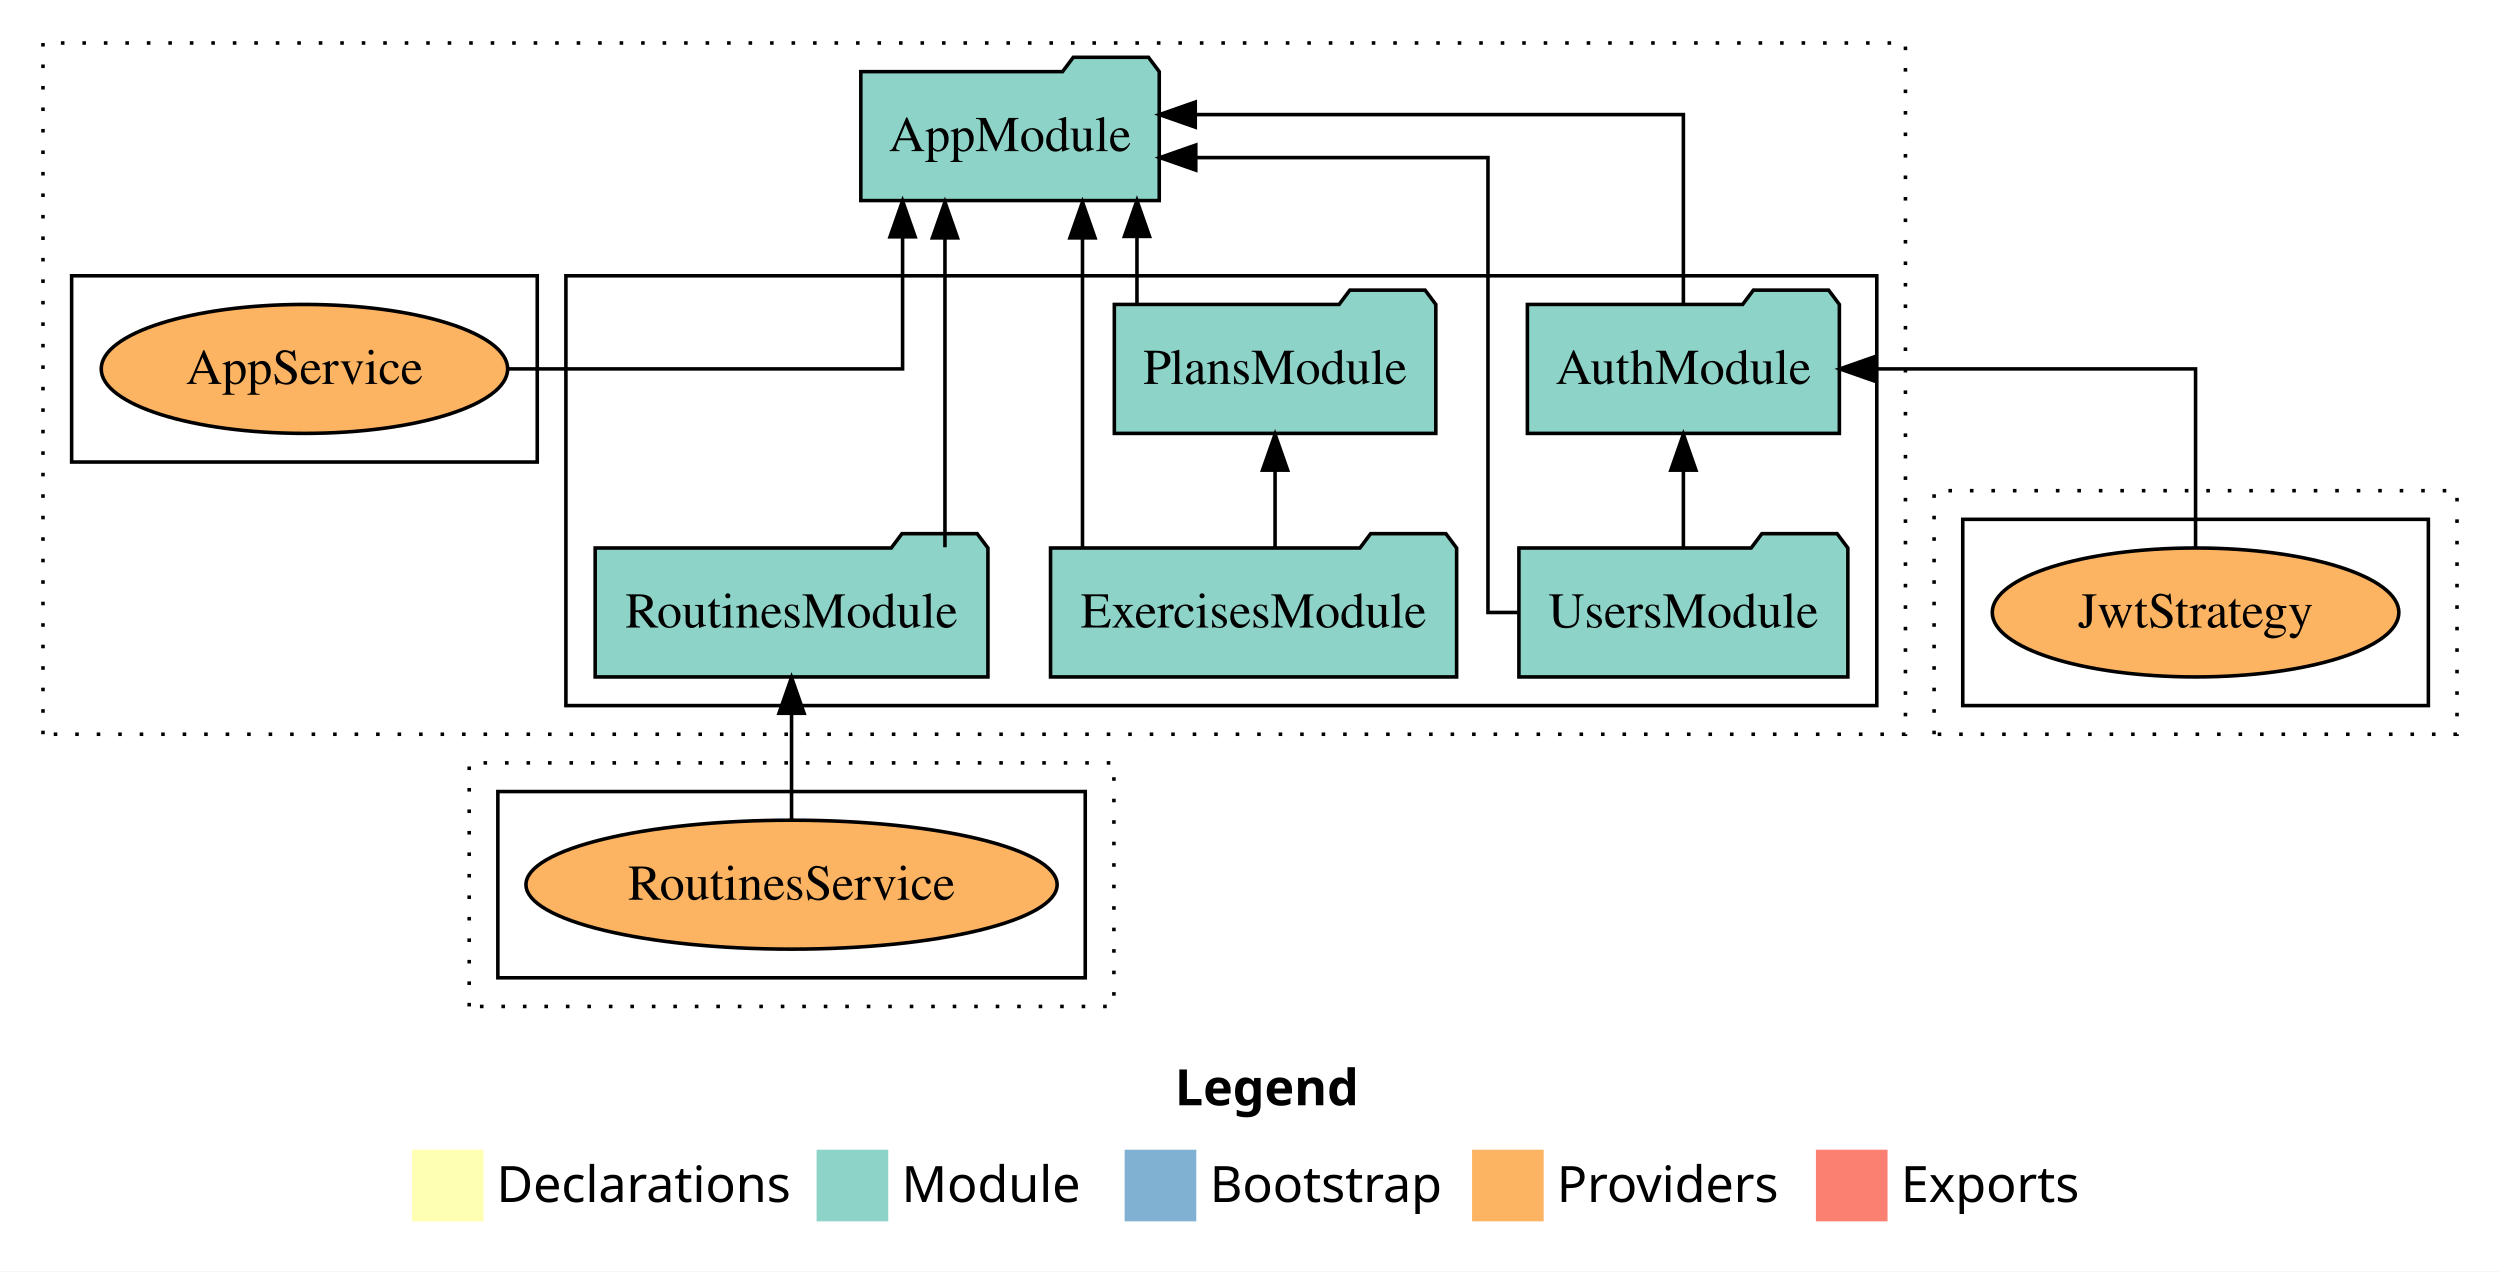
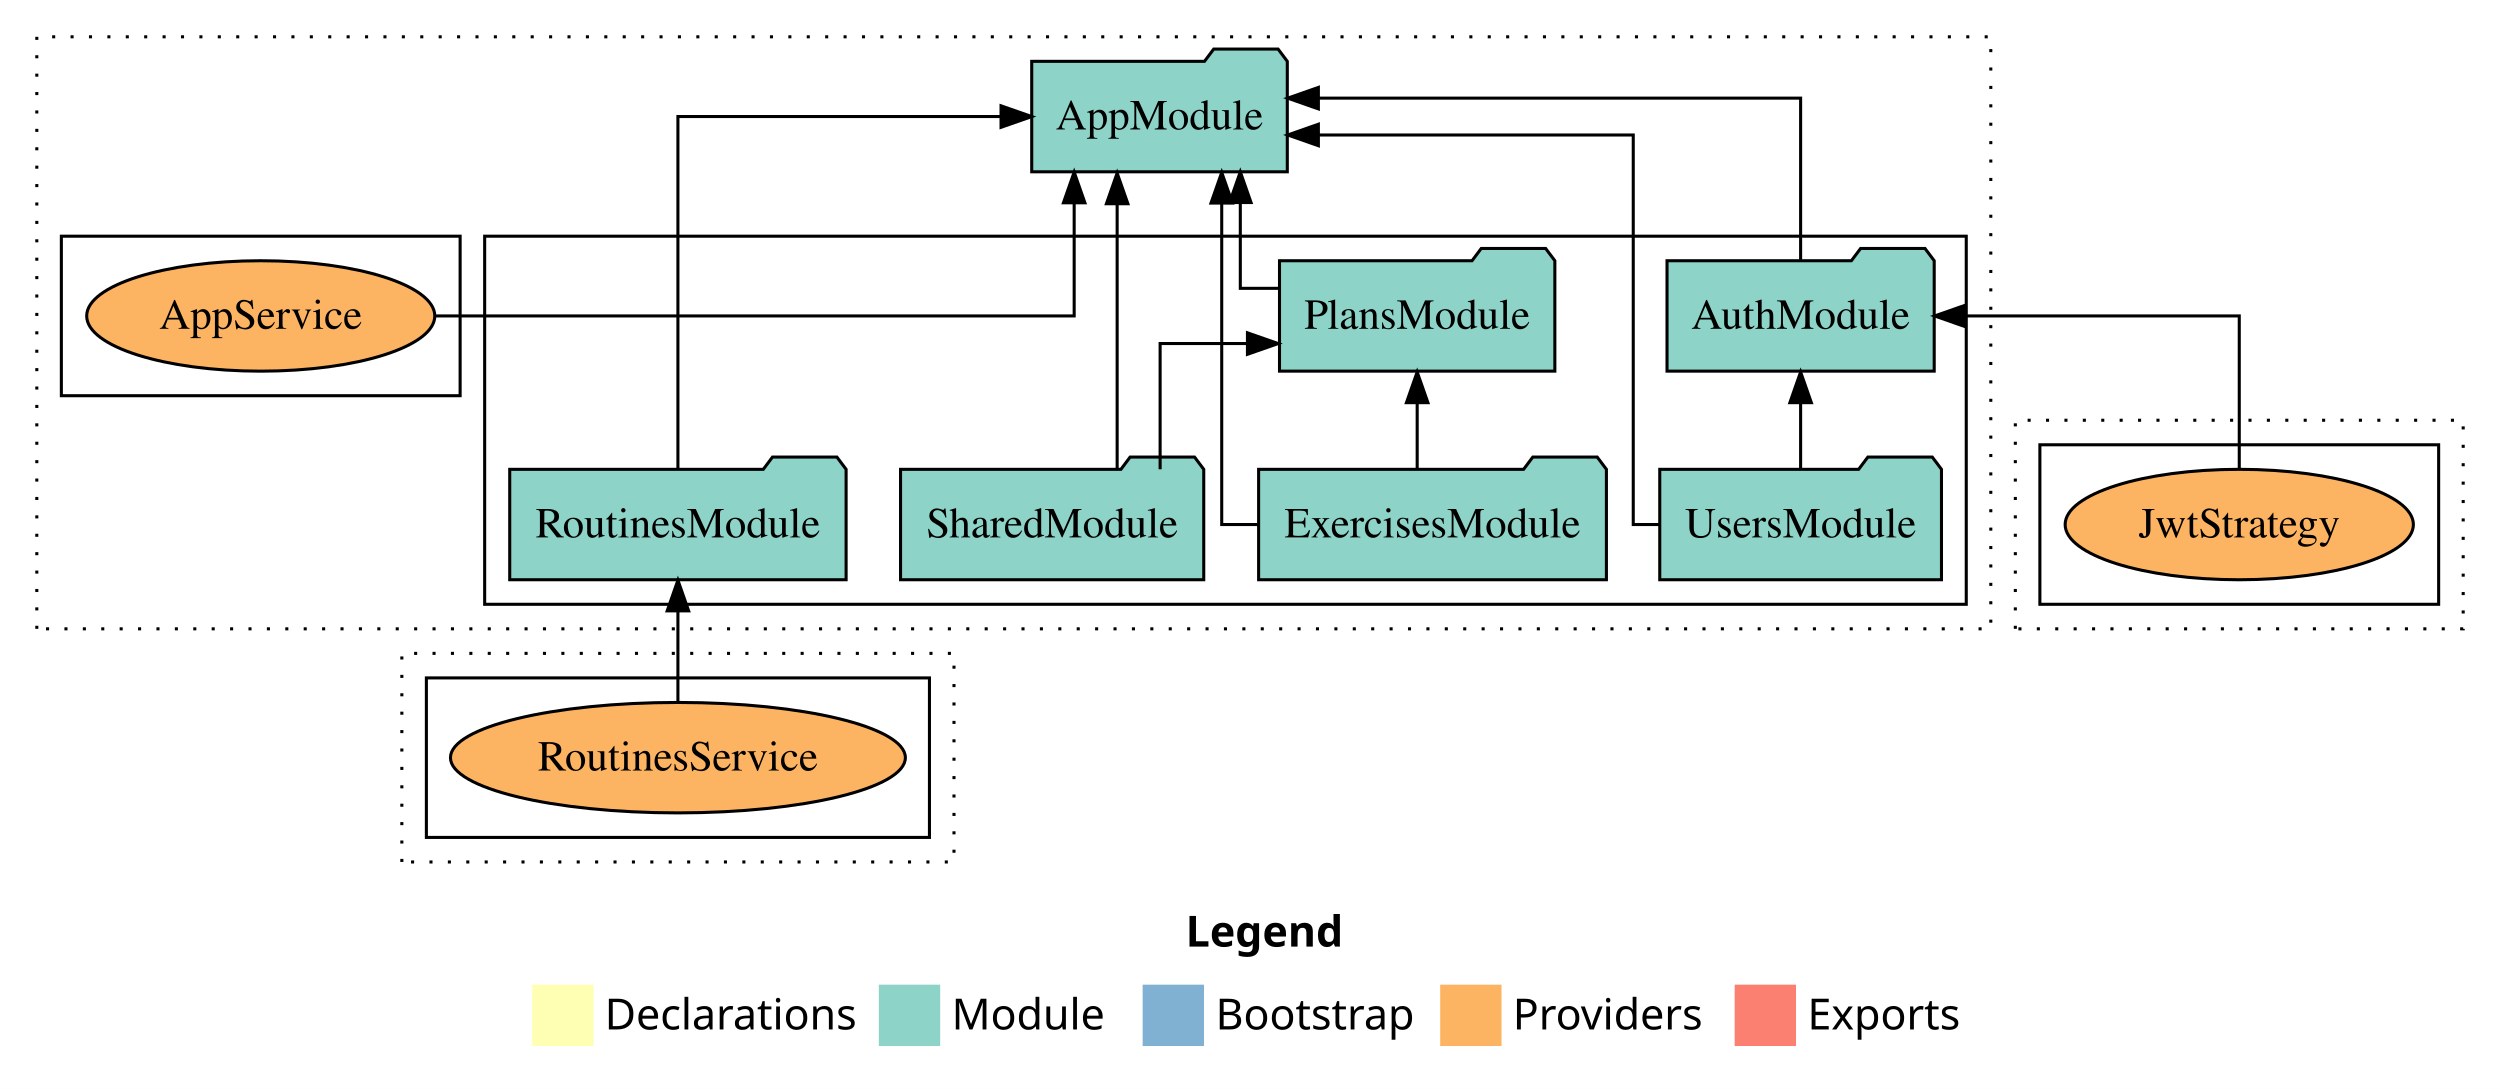
- <svg xmlns="http://www.w3.org/2000/svg" width="698pt" height="355pt" viewBox="0.00 0.00 698.00 355.00">
+ <svg xmlns="http://www.w3.org/2000/svg" width="815pt" height="355pt" viewBox="0.00 0.00 815.00 355.00">
  <g id="graph0" class="graph" transform="scale(1 1) rotate(0) translate(4 351)">
-     <polygon fill="white" stroke="transparent" points="-4,4 -4,-351 694,-351 694,4 -4,4" />
-     <text text-anchor="start" x="324.01" y="-42.4" font-family="Times-12" font-weight="bold" font-size="14.00">Legend</text>
-     <polygon fill="#ffffb3" stroke="transparent" points="111,-10 111,-30 131,-30 131,-10 111,-10" />
-     <text text-anchor="start" x="134.63" y="-15.4" font-family="Times-12" font-size="14.00">  Declarations</text>
-     <polygon fill="#8dd3c7" stroke="transparent" points="224,-10 224,-30 244,-30 244,-10 224,-10" />
-     <text text-anchor="start" x="247.73" y="-15.4" font-family="Times-12" font-size="14.00">  Module</text>
-     <polygon fill="#80b1d3" stroke="transparent" points="310,-10 310,-30 330,-30 330,-10 310,-10" />
-     <text text-anchor="start" x="333.78" y="-15.4" font-family="Times-12" font-size="14.00">  Bootstrap</text>
-     <polygon fill="#fdb462" stroke="transparent" points="407,-10 407,-30 427,-30 427,-10 407,-10" />
-     <text text-anchor="start" x="430.67" y="-15.4" font-family="Times-12" font-size="14.00">  Providers</text>
-     <polygon fill="#fb8072" stroke="transparent" points="503,-10 503,-30 523,-30 523,-10 503,-10" />
-     <text text-anchor="start" x="526.73" y="-15.4" font-family="Times-12" font-size="14.00">  Exports</text>
+     <polygon fill="white" stroke="transparent" points="-4,4 -4,-351 811,-351 811,4 -4,4" />
+     <text text-anchor="start" x="382.51" y="-42.4" font-family="Times-12" font-weight="bold" font-size="14.00">Legend</text>
+     <polygon fill="#ffffb3" stroke="transparent" points="169.5,-10 169.5,-30 189.5,-30 189.5,-10 169.5,-10" />
+     <text text-anchor="start" x="193.13" y="-15.4" font-family="Times-12" font-size="14.00">  Declarations</text>
+     <polygon fill="#8dd3c7" stroke="transparent" points="282.5,-10 282.5,-30 302.5,-30 302.5,-10 282.5,-10" />
+     <text text-anchor="start" x="306.23" y="-15.4" font-family="Times-12" font-size="14.00">  Module</text>
+     <polygon fill="#80b1d3" stroke="transparent" points="368.5,-10 368.5,-30 388.5,-30 388.5,-10 368.5,-10" />
+     <text text-anchor="start" x="392.28" y="-15.4" font-family="Times-12" font-size="14.00">  Bootstrap</text>
+     <polygon fill="#fdb462" stroke="transparent" points="465.5,-10 465.5,-30 485.5,-30 485.5,-10 465.5,-10" />
+     <text text-anchor="start" x="489.17" y="-15.4" font-family="Times-12" font-size="14.00">  Providers</text>
+     <polygon fill="#fb8072" stroke="transparent" points="561.5,-10 561.5,-30 581.5,-30 581.5,-10 561.5,-10" />
+     <text text-anchor="start" x="585.23" y="-15.4" font-family="Times-12" font-size="14.00">  Exports</text>
    <g id="clust1" class="cluster">
-       <polygon fill="none" stroke="black" stroke-dasharray="1,5" points="8,-146 8,-339 528,-339 528,-146 8,-146" />
+       <polygon fill="none" stroke="black" stroke-dasharray="1,5" points="8,-146 8,-339 645,-339 645,-146 8,-146" />
    </g>
    <g id="clust3" class="cluster">
-       <polygon fill="none" stroke="black" points="154,-154 154,-274 520,-274 520,-154 154,-154" />
+       <polygon fill="none" stroke="black" points="154,-154 154,-274 637,-274 637,-154 154,-154" />
    </g>
    <g id="clust6" class="cluster">
      <polygon fill="none" stroke="black" points="16,-222 16,-274 146,-274 146,-222 16,-222" />
    </g>
    <g id="clust7" class="cluster">
-       <polygon fill="none" stroke="black" stroke-dasharray="1,5" points="536,-146 536,-214 682,-214 682,-146 536,-146" />
+       <polygon fill="none" stroke="black" stroke-dasharray="1,5" points="653,-146 653,-214 799,-214 799,-146 653,-146" />
    </g>
    <g id="clust12" class="cluster">
-       <polygon fill="none" stroke="black" points="544,-154 544,-206 674,-206 674,-154 544,-154" />
+       <polygon fill="none" stroke="black" points="661,-154 661,-206 791,-206 791,-154 661,-154" />
    </g>
    <g id="clust25" class="cluster">
      <polygon fill="none" stroke="black" stroke-dasharray="1,5" points="127,-70 127,-138 307,-138 307,-70 127,-70" />
    </g>
    <g id="clust30" class="cluster">
      <polygon fill="none" stroke="black" points="135,-78 135,-130 299,-130 299,-78 135,-78" />
    </g>
    <g id="node1" class="node">
-       <polygon fill="#8dd3c7" stroke="black" points="509.55,-266 506.55,-270 485.55,-270 482.55,-266 422.45,-266 422.45,-230 509.55,-230 509.55,-266" />
-       <text text-anchor="middle" x="466" y="-243.8" font-family="Times,serif" font-size="14.00">AuthModule</text>
+       <polygon fill="#8dd3c7" stroke="black" points="626.55,-266 623.55,-270 602.55,-270 599.55,-266 539.45,-266 539.45,-230 626.55,-230 626.55,-266" />
+       <text text-anchor="middle" x="583" y="-243.8" font-family="Times,serif" font-size="14.00">AuthModule</text>
    </g>
-     <g id="node6" class="node">
-       <polygon fill="#8dd3c7" stroke="black" points="319.66,-331 316.66,-335 295.66,-335 292.66,-331 236.34,-331 236.34,-295 319.66,-295 319.66,-331" />
-       <text text-anchor="middle" x="278" y="-308.8" font-family="Times,serif" font-size="14.00">AppModule</text>
+     <g id="node7" class="node">
+       <polygon fill="#8dd3c7" stroke="black" points="415.66,-331 412.66,-335 391.66,-335 388.66,-331 332.34,-331 332.34,-295 415.66,-295 415.66,-331" />
+       <text text-anchor="middle" x="374" y="-308.8" font-family="Times,serif" font-size="14.00">AppModule</text>
    </g>
    <g id="edge1" class="edge">
-       <path fill="none" stroke="black" d="M466,-266.28C466,-287.32 466,-319 466,-319 466,-319 329.72,-319 329.72,-319" />
-       <polygon fill="black" stroke="black" points="329.72,-315.5 319.72,-319 329.72,-322.5 329.72,-315.5" />
+       <path fill="none" stroke="black" d="M583,-266.28C583,-287.32 583,-319 583,-319 583,-319 425.79,-319 425.79,-319" />
+       <polygon fill="black" stroke="black" points="425.79,-315.5 415.79,-319 425.79,-322.5 425.79,-315.5" />
    </g>
    <g id="node2" class="node">
-       <polygon fill="#8dd3c7" stroke="black" points="402.69,-198 399.69,-202 378.69,-202 375.69,-198 289.31,-198 289.31,-162 402.69,-162 402.69,-198" />
-       <text text-anchor="middle" x="346" y="-175.8" font-family="Times,serif" font-size="14.00">ExercisesModule</text>
+       <polygon fill="#8dd3c7" stroke="black" points="519.69,-198 516.69,-202 495.69,-202 492.69,-198 406.31,-198 406.31,-162 519.69,-162 519.69,-198" />
+       <text text-anchor="middle" x="463" y="-175.8" font-family="Times,serif" font-size="14.00">ExercisesModule</text>
    </g>
    <g id="node3" class="node">
-       <polygon fill="#8dd3c7" stroke="black" points="396.88,-266 393.88,-270 372.88,-270 369.88,-266 307.12,-266 307.12,-230 396.88,-230 396.88,-266" />
-       <text text-anchor="middle" x="352" y="-243.8" font-family="Times,serif" font-size="14.00">PlansModule</text>
+       <polygon fill="#8dd3c7" stroke="black" points="502.88,-266 499.88,-270 478.88,-270 475.88,-266 413.12,-266 413.12,-230 502.88,-230 502.88,-266" />
+       <text text-anchor="middle" x="458" y="-243.8" font-family="Times,serif" font-size="14.00">PlansModule</text>
    </g>
-     <g id="edge9" class="edge">
-       <path fill="none" stroke="black" d="M352,-198.22C352,-198.22 352,-219.73 352,-219.73" />
-       <polygon fill="black" stroke="black" points="348.5,-219.73 352,-229.73 355.5,-219.73 348.5,-219.73" />
+     <g id="edge10" class="edge">
+       <path fill="none" stroke="black" d="M458,-198.22C458,-198.22 458,-219.73 458,-219.73" />
+       <polygon fill="black" stroke="black" points="454.5,-219.73 458,-229.73 461.5,-219.73 454.5,-219.73" />
    </g>
    <g id="edge2" class="edge">
-       <path fill="none" stroke="black" d="M298.23,-198.21C298.23,-198.21 298.23,-284.58 298.23,-284.58" />
-       <polygon fill="black" stroke="black" points="294.73,-284.58 298.23,-294.58 301.73,-284.58 294.73,-284.58" />
+       <path fill="none" stroke="black" d="M406.25,-180C399.13,-180 394.28,-180 394.28,-180 394.28,-180 394.28,-284.79 394.28,-284.79" />
+       <polygon fill="black" stroke="black" points="390.78,-284.79 394.28,-294.79 397.78,-284.79 390.78,-284.79" />
    </g>
    <g id="edge3" class="edge">
-       <path fill="none" stroke="black" d="M313.44,-266.11C313.44,-266.11 313.44,-284.99 313.44,-284.99" />
-       <polygon fill="black" stroke="black" points="309.94,-284.99 313.44,-294.99 316.94,-284.99 309.94,-284.99" />
+       <path fill="none" stroke="black" d="M412.85,-257C405.56,-257 400.34,-257 400.34,-257 400.34,-257 400.34,-284.97 400.34,-284.97" />
+       <polygon fill="black" stroke="black" points="396.84,-284.97 400.34,-294.97 403.84,-284.97 396.84,-284.97" />
    </g>
    <g id="node4" class="node">
      <polygon fill="#8dd3c7" stroke="black" points="271.83,-198 268.83,-202 247.83,-202 244.83,-198 162.17,-198 162.17,-162 271.83,-162 271.83,-198" />
      <text text-anchor="middle" x="217" y="-175.8" font-family="Times,serif" font-size="14.00">RoutinesModule</text>
    </g>
    <g id="edge4" class="edge">
-       <path fill="none" stroke="black" d="M259.83,-198.21C259.83,-198.21 259.83,-284.58 259.83,-284.58" />
-       <polygon fill="black" stroke="black" points="256.33,-284.58 259.83,-294.58 263.33,-284.58 256.33,-284.58" />
+       <path fill="none" stroke="black" d="M217,-198.21C217,-234.64 217,-313 217,-313 217,-313 322.34,-313 322.34,-313" />
+       <polygon fill="black" stroke="black" points="322.34,-316.5 332.34,-313 322.34,-309.5 322.34,-316.5" />
    </g>
    <g id="node5" class="node">
-       <polygon fill="#8dd3c7" stroke="black" points="511.92,-198 508.92,-202 487.92,-202 484.92,-198 420.08,-198 420.08,-162 511.92,-162 511.92,-198" />
-       <text text-anchor="middle" x="466" y="-175.8" font-family="Times,serif" font-size="14.00">UsersModule</text>
+       <polygon fill="#8dd3c7" stroke="black" points="388.42,-198 385.42,-202 364.42,-202 361.42,-198 289.58,-198 289.58,-162 388.42,-162 388.42,-198" />
+       <text text-anchor="middle" x="339" y="-175.8" font-family="Times,serif" font-size="14.00">SharedModule</text>
    </g>
-     <g id="edge7" class="edge">
-       <path fill="none" stroke="black" d="M466,-198.22C466,-198.22 466,-219.73 466,-219.73" />
-       <polygon fill="black" stroke="black" points="462.5,-219.73 466,-229.73 469.5,-219.73 462.5,-219.73" />
+     <g id="edge11" class="edge">
+       <path fill="none" stroke="black" d="M374.2,-198.02C374.2,-215.37 374.2,-239 374.2,-239 374.2,-239 402.67,-239 402.67,-239" />
+       <polygon fill="black" stroke="black" points="402.67,-242.5 412.67,-239 402.67,-235.5 402.67,-242.5" />
    </g>
    <g id="edge5" class="edge">
-       <path fill="none" stroke="black" d="M419.97,-180C414.85,-180 411.44,-180 411.44,-180 411.44,-180 411.44,-307 411.44,-307 411.44,-307 329.86,-307 329.86,-307" />
-       <polygon fill="black" stroke="black" points="329.86,-303.5 319.86,-307 329.86,-310.5 329.86,-303.5" />
+       <path fill="none" stroke="black" d="M360.19,-198.21C360.19,-198.21 360.19,-284.58 360.19,-284.58" />
+       <polygon fill="black" stroke="black" points="356.69,-284.58 360.19,-294.58 363.69,-284.58 356.69,-284.58" />
    </g>
-     <g id="node7" class="node">
+     <g id="node6" class="node">
+       <polygon fill="#8dd3c7" stroke="black" points="628.92,-198 625.92,-202 604.92,-202 601.92,-198 537.08,-198 537.08,-162 628.92,-162 628.92,-198" />
+       <text text-anchor="middle" x="583" y="-175.8" font-family="Times,serif" font-size="14.00">UsersModule</text>
+     </g>
+     <g id="edge8" class="edge">
+       <path fill="none" stroke="black" d="M583,-198.22C583,-198.22 583,-219.73 583,-219.73" />
+       <polygon fill="black" stroke="black" points="579.5,-219.73 583,-229.73 586.5,-219.73 579.5,-219.73" />
+     </g>
+     <g id="edge6" class="edge">
+       <path fill="none" stroke="black" d="M536.97,-180C531.85,-180 528.44,-180 528.44,-180 528.44,-180 528.44,-307 528.44,-307 528.44,-307 425.79,-307 425.79,-307" />
+       <polygon fill="black" stroke="black" points="425.79,-303.5 415.79,-307 425.79,-310.5 425.79,-303.5" />
+     </g>
+     <g id="node8" class="node">
      <ellipse fill="#fdb462" stroke="black" cx="81" cy="-248" rx="56.74" ry="18" />
      <text text-anchor="middle" x="81" y="-243.8" font-family="Times,serif" font-size="14.00">AppService</text>
    </g>
-     <g id="edge6" class="edge">
-       <path fill="none" stroke="black" d="M138.01,-248C186.38,-248 248,-248 248,-248 248,-248 248,-284.89 248,-284.89" />
-       <polygon fill="black" stroke="black" points="244.5,-284.89 248,-294.89 251.5,-284.89 244.5,-284.89" />
-     </g>
-     <g id="node8" class="node">
-       <ellipse fill="#fdb462" stroke="black" cx="609" cy="-180" rx="56.76" ry="18" />
-       <text text-anchor="middle" x="609" y="-175.8" font-family="Times,serif" font-size="14.00">JwtStrategy</text>
-     </g>
-     <g id="edge8" class="edge">
-       <path fill="none" stroke="black" d="M609,-198.22C609,-218.37 609,-248 609,-248 609,-248 519.68,-248 519.68,-248" />
-       <polygon fill="black" stroke="black" points="519.68,-244.5 509.68,-248 519.68,-251.5 519.68,-244.5" />
+     <g id="edge7" class="edge">
+       <path fill="none" stroke="black" d="M137.89,-248C215.81,-248 346.18,-248 346.18,-248 346.18,-248 346.18,-284.89 346.18,-284.89" />
+       <polygon fill="black" stroke="black" points="342.68,-284.89 346.18,-294.89 349.68,-284.89 342.68,-284.89" />
    </g>
    <g id="node9" class="node">
+       <ellipse fill="#fdb462" stroke="black" cx="726" cy="-180" rx="56.76" ry="18" />
+       <text text-anchor="middle" x="726" y="-175.8" font-family="Times,serif" font-size="14.00">JwtStrategy</text>
+     </g>
+     <g id="edge9" class="edge">
+       <path fill="none" stroke="black" d="M726,-198.22C726,-218.37 726,-248 726,-248 726,-248 636.68,-248 636.68,-248" />
+       <polygon fill="black" stroke="black" points="636.68,-244.5 626.68,-248 636.68,-251.5 636.68,-244.5" />
+     </g>
+     <g id="node10" class="node">
      <ellipse fill="#fdb462" stroke="black" cx="217" cy="-104" rx="74.15" ry="18" />
      <text text-anchor="middle" x="217" y="-99.8" font-family="Times,serif" font-size="14.00">RoutinesService</text>
    </g>
-     <g id="edge10" class="edge">
+     <g id="edge12" class="edge">
      <path fill="none" stroke="black" d="M217,-122.01C217,-122.01 217,-151.85 217,-151.85" />
      <polygon fill="black" stroke="black" points="213.5,-151.85 217,-161.85 220.5,-151.85 213.5,-151.85" />
    </g>
  </g>
</svg>
